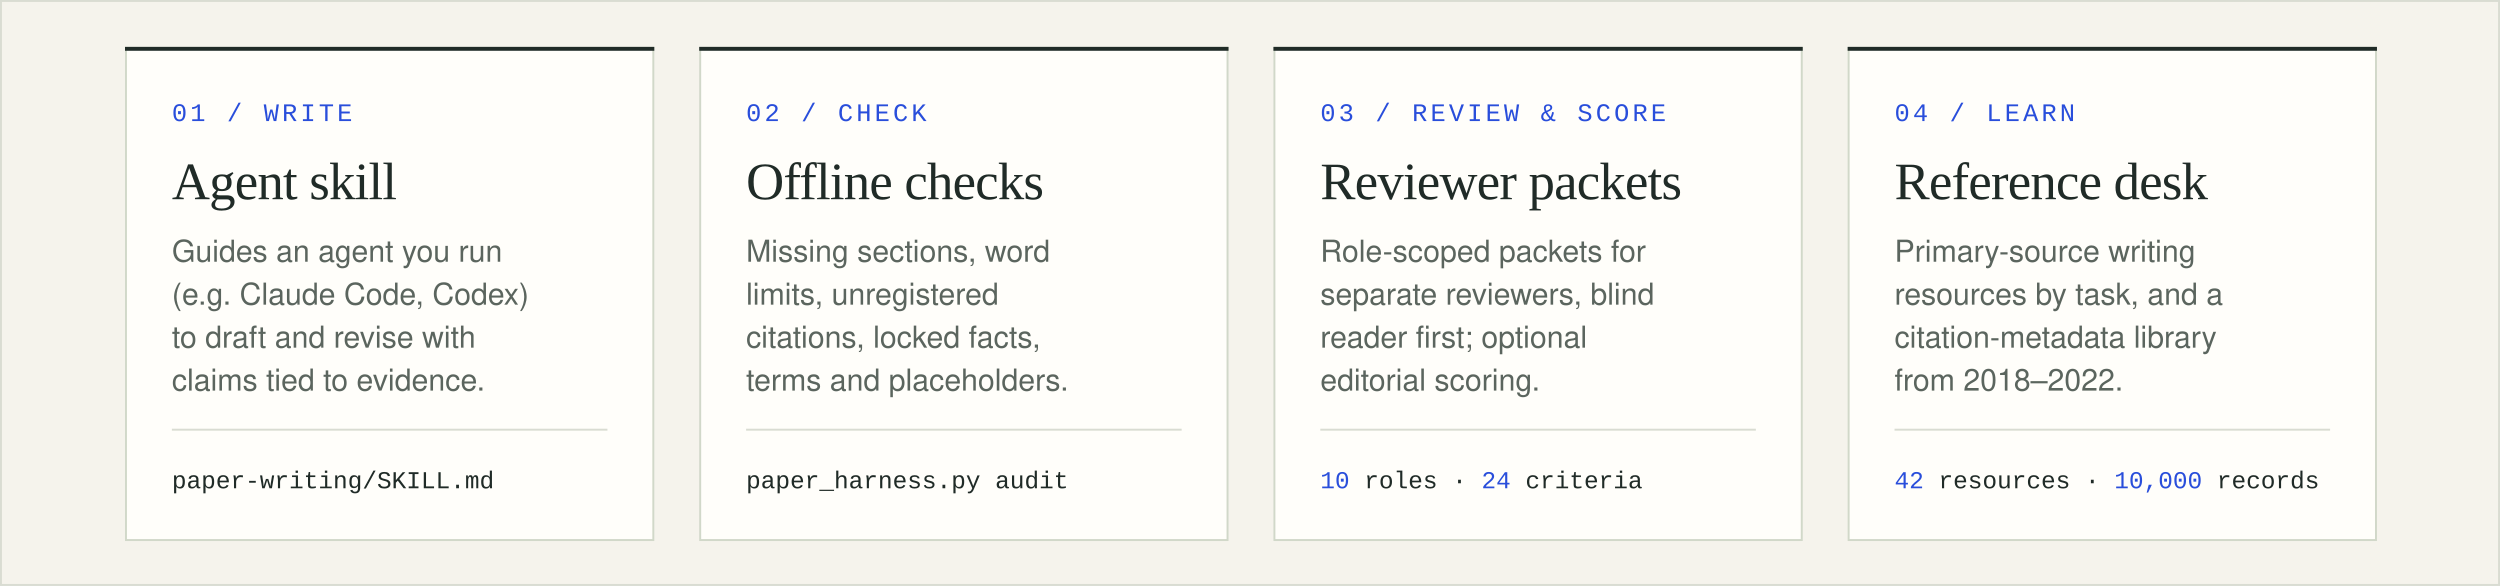
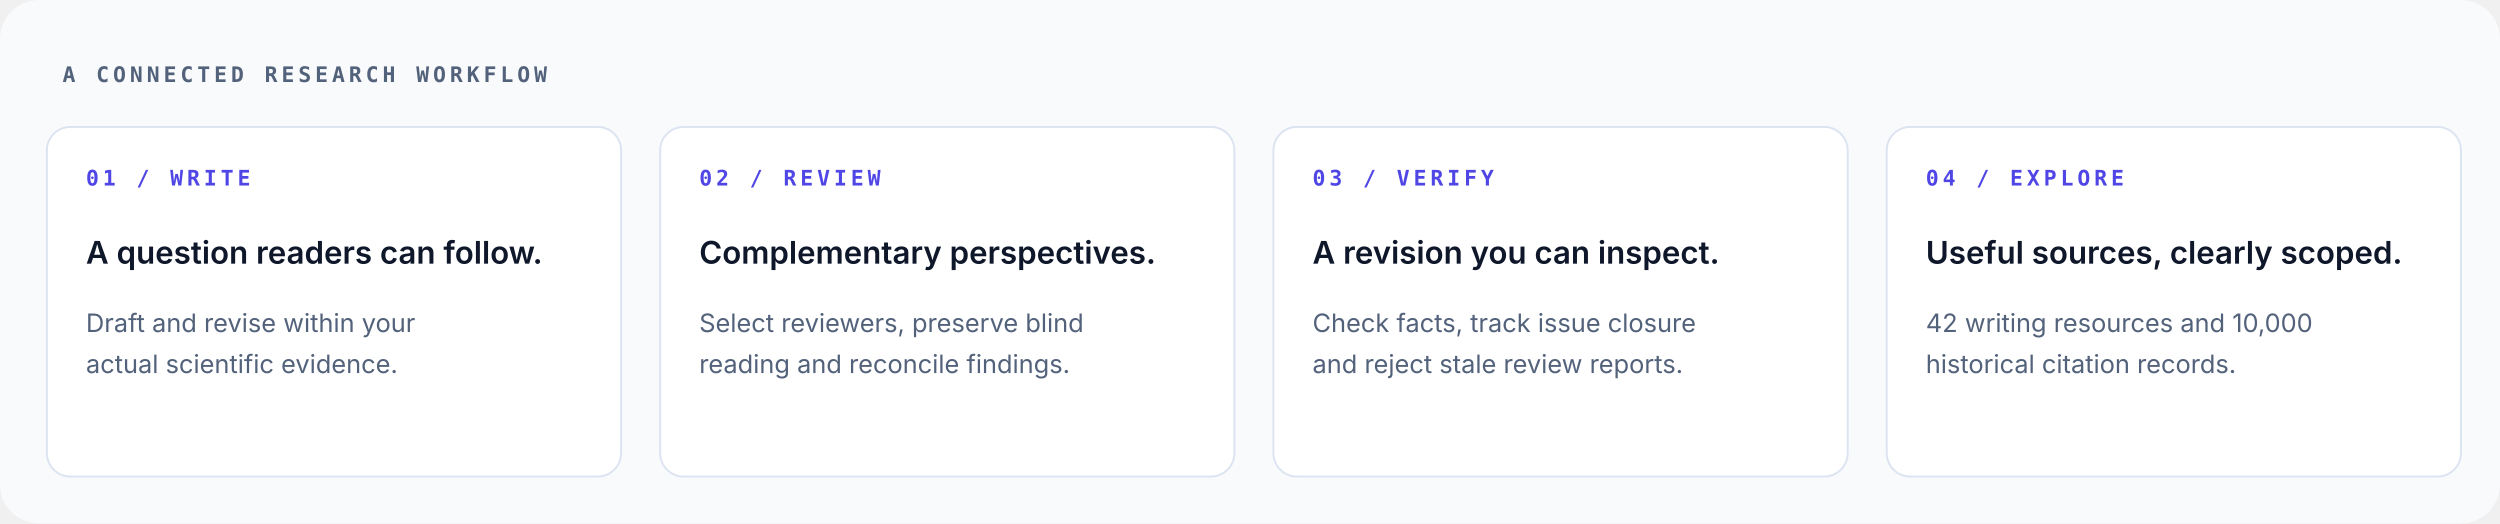
- <svg xmlns="http://www.w3.org/2000/svg" width="1280" height="300" viewBox="0 0 1280 300" role="img" aria-labelledby="capabilities-title capabilities-desc">
-   <style>
-     .bg { fill: #f5f3ec; }
-     .frame { fill: none; stroke: #d9dcd2; }
-     .serif { font-family: Georgia, 'Times New Roman', Times, serif; }
-     .sans { font-family: -apple-system, BlinkMacSystemFont, 'Segoe UI', 'Helvetica Neue', Helvetica, Arial, sans-serif; }
-     .mono { font-family: ui-monospace, SFMono-Regular, 'SF Mono', Menlo, Consolas, 'Liberation Mono', monospace; }
-     .card { fill: #fffefa; stroke: #d1d8c9; }
-     .card-top { fill: #202b27; }
-     .eyebrow { font-size: 13px; font-weight: 500; letter-spacing: 1.6px; fill: #294edb; }
-     .heading { font-size: 27px; letter-spacing: -0.4px; fill: #202b27; }
-     .detail { font-size: 15.5px; fill: #5b655e; }
-     .rule { stroke: #d9dcd2; stroke-width: 1; }
-     .footer { font-size: 12.5px; font-weight: 500; fill: #202b27; }
-     .figure { fill: #294edb; }
-   </style>
-   <rect class="bg" width="1280" height="300" />
-   <rect class="frame" x="0.5" y="0.5" width="1279" height="299" />
-   <g aria-hidden="true">
-     <rect class="card" x="64.5" y="24.5" width="270" height="252" />
-     <rect class="card" x="358.5" y="24.5" width="270" height="252" />
-     <rect class="card" x="652.5" y="24.5" width="270" height="252" />
-     <rect class="card" x="946.5" y="24.5" width="270" height="252" />
-     <rect class="card-top" x="64" y="24" width="271" height="2" />
-     <rect class="card-top" x="358" y="24" width="271" height="2" />
-     <rect class="card-top" x="652" y="24" width="271" height="2" />
-     <rect class="card-top" x="946" y="24" width="271" height="2" />
-     <line class="rule" x1="88" y1="220" x2="311" y2="220" />
-     <line class="rule" x1="382" y1="220" x2="605" y2="220" />
-     <line class="rule" x1="676" y1="220" x2="899" y2="220" />
-     <line class="rule" x1="970" y1="220" x2="1193" y2="220" />
-   </g>
-   <text class="mono eyebrow" x="88" y="62">01 / WRITE</text>
-   <text class="serif heading" x="88" y="102">Agent skill</text>
-   <text class="sans detail" x="88" y="134">Guides an agent you run</text>
-   <text class="sans detail" x="88" y="156">(e.g. Claude Code, Codex)</text>
-   <text class="sans detail" x="88" y="178">to draft and revise with</text>
-   <text class="sans detail" x="88" y="200">claims tied to evidence.</text>
-   <text class="mono footer" x="88" y="250">paper-writing/SKILL.md</text>
-   <text class="mono eyebrow" x="382" y="62">02 / CHECK</text>
-   <text class="serif heading" x="382" y="102">Offline checks</text>
-   <text class="sans detail" x="382" y="134">Missing sections, word</text>
-   <text class="sans detail" x="382" y="156">limits, unregistered</text>
-   <text class="sans detail" x="382" y="178">citations, locked facts,</text>
-   <text class="sans detail" x="382" y="200">terms and placeholders.</text>
-   <text class="mono footer" x="382" y="250">paper_harness.py audit</text>
-   <text class="mono eyebrow" x="676" y="62">03 / REVIEW &amp; SCORE</text>
-   <text class="serif heading" x="676" y="102">Reviewer packets</text>
-   <text class="sans detail" x="676" y="134">Role-scoped packets for</text>
-   <text class="sans detail" x="676" y="156">separate reviewers, blind</text>
-   <text class="sans detail" x="676" y="178">reader first; optional</text>
-   <text class="sans detail" x="676" y="200">editorial scoring.</text>
-   <text class="mono footer" x="676" y="250">
-     <tspan class="figure">10</tspan> roles · <tspan class="figure">24</tspan> criteria</text>
-   <text class="mono eyebrow" x="970" y="62">04 / LEARN</text>
-   <text class="serif heading" x="970" y="102">Reference desk</text>
-   <text class="sans detail" x="970" y="134">Primary-source writing</text>
-   <text class="sans detail" x="970" y="156">resources by task, and a</text>
-   <text class="sans detail" x="970" y="178">citation-metadata library</text>
-   <text class="sans detail" x="970" y="200">from 2018–2022.</text>
-   <text class="mono footer" x="970" y="250">
-     <tspan class="figure">42</tspan> resources · <tspan class="figure">10,000</tspan> records</text>
+ <svg xmlns="http://www.w3.org/2000/svg" width="1280" height="268" viewBox="0 0 1280 268" role="img" aria-labelledby="title desc">
+   <style>text{font-family:Inter,'Segoe UI',Arial,sans-serif;fill:#0f172a}.muted{fill:#53627b}.accent{fill:#4f46e5}.mint{fill:#0f766e}.mono{font-family:'Cascadia Code',Consolas,monospace;letter-spacing:1.6px}.small{font-size:13px}.label{font-size:11px;font-weight:600;letter-spacing:2px}.heading{font-weight:650;letter-spacing:-1px}</style>
+   <rect width="1280" height="268" rx="20" fill="#f8fafc" />
+   <text x="32" y="42" class="mono label muted">A CONNECTED RESEARCH WORKFLOW</text>
+   <rect x="24" y="65" width="294" height="179" rx="12" fill="#ffffff" stroke="#dce4f1" />
+   <text x="44" y="95" class="mono label accent">01 / WRITE</text>
+   <text x="44" y="135" font-size="16" font-weight="600">A question readers can follow.</text>
+   <text x="44" y="170" class="small muted">Draft and revise within your</text>
+   <text x="44" y="191" class="small muted">actual scientific evidence.</text>
+   <rect x="338" y="65" width="294" height="179" rx="12" fill="#ffffff" stroke="#dce4f1" />
+   <text x="358" y="95" class="mono label accent">02 / REVIEW</text>
+   <text x="358" y="135" font-size="16" font-weight="600">Complementary perspectives.</text>
+   <text x="358" y="170" class="small muted">Select reviewers, preserve blind</text>
+   <text x="358" y="191" class="small muted">reading and reconcile findings.</text>
+   <rect x="652" y="65" width="294" height="179" rx="12" fill="#ffffff" stroke="#dce4f1" />
+   <text x="672" y="95" class="mono label accent">03 / VERIFY</text>
+   <text x="672" y="135" font-size="16" font-weight="600">A revision you can inspect.</text>
+   <text x="672" y="170" class="small muted">Check facts, track issue closure</text>
+   <text x="672" y="191" class="small muted">and reject stale review reports.</text>
+   <rect x="966" y="65" width="294" height="179" rx="12" fill="#ffffff" stroke="#dce4f1" />
+   <text x="986" y="95" class="mono label accent">04 / EXPLORE</text>
+   <text x="986" y="135" font-size="16" font-weight="600">Useful sources, clearly scoped.</text>
+   <text x="986" y="170" class="small muted">42 writing resources and 10,000</text>
+   <text x="986" y="191" class="small muted">historical citation records.</text>
</svg>
